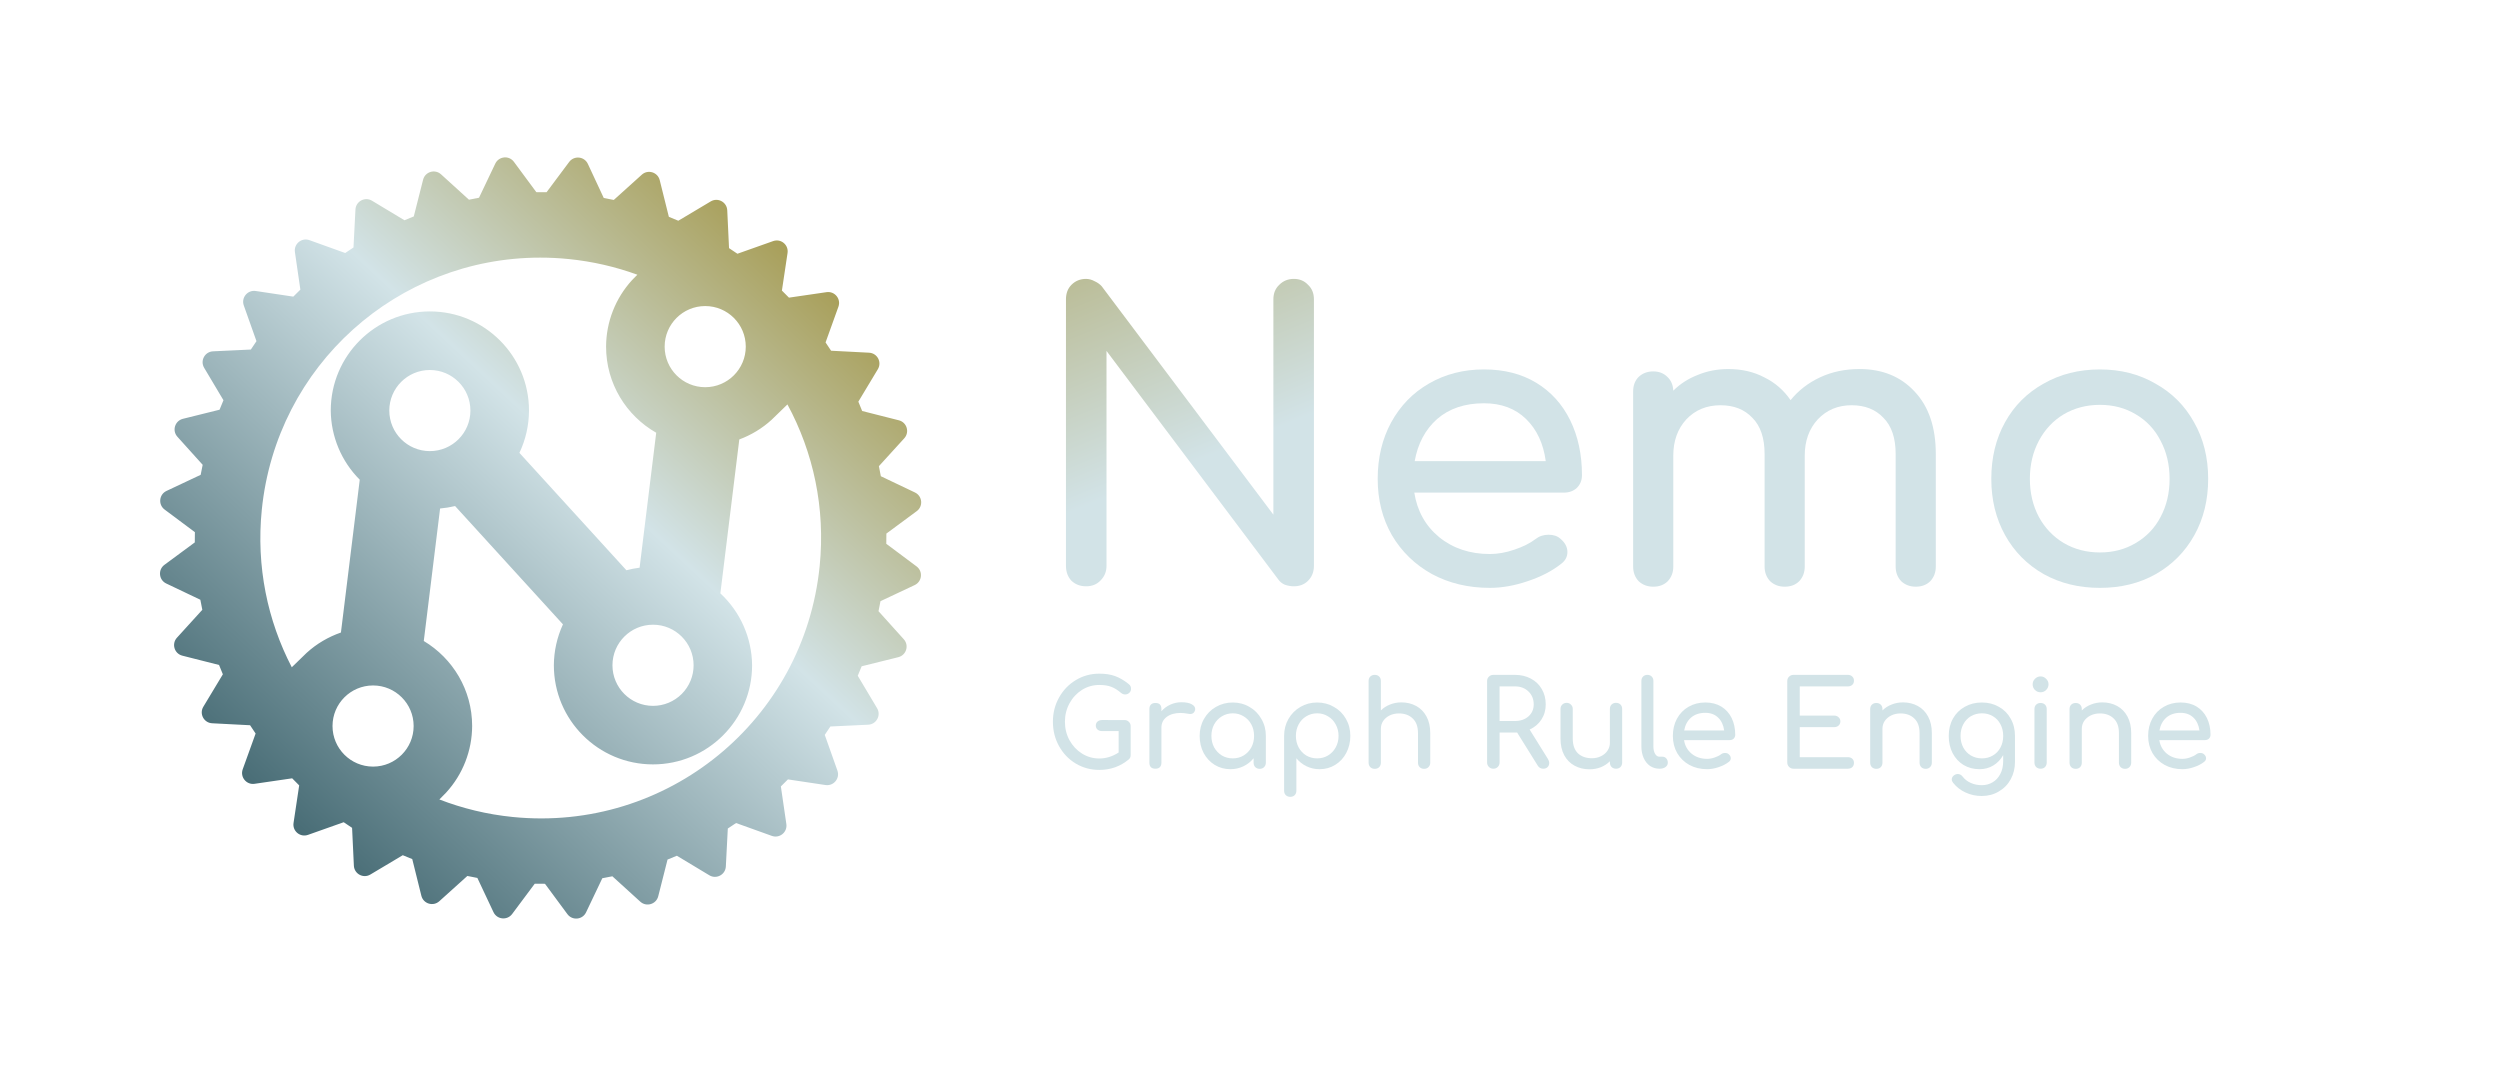
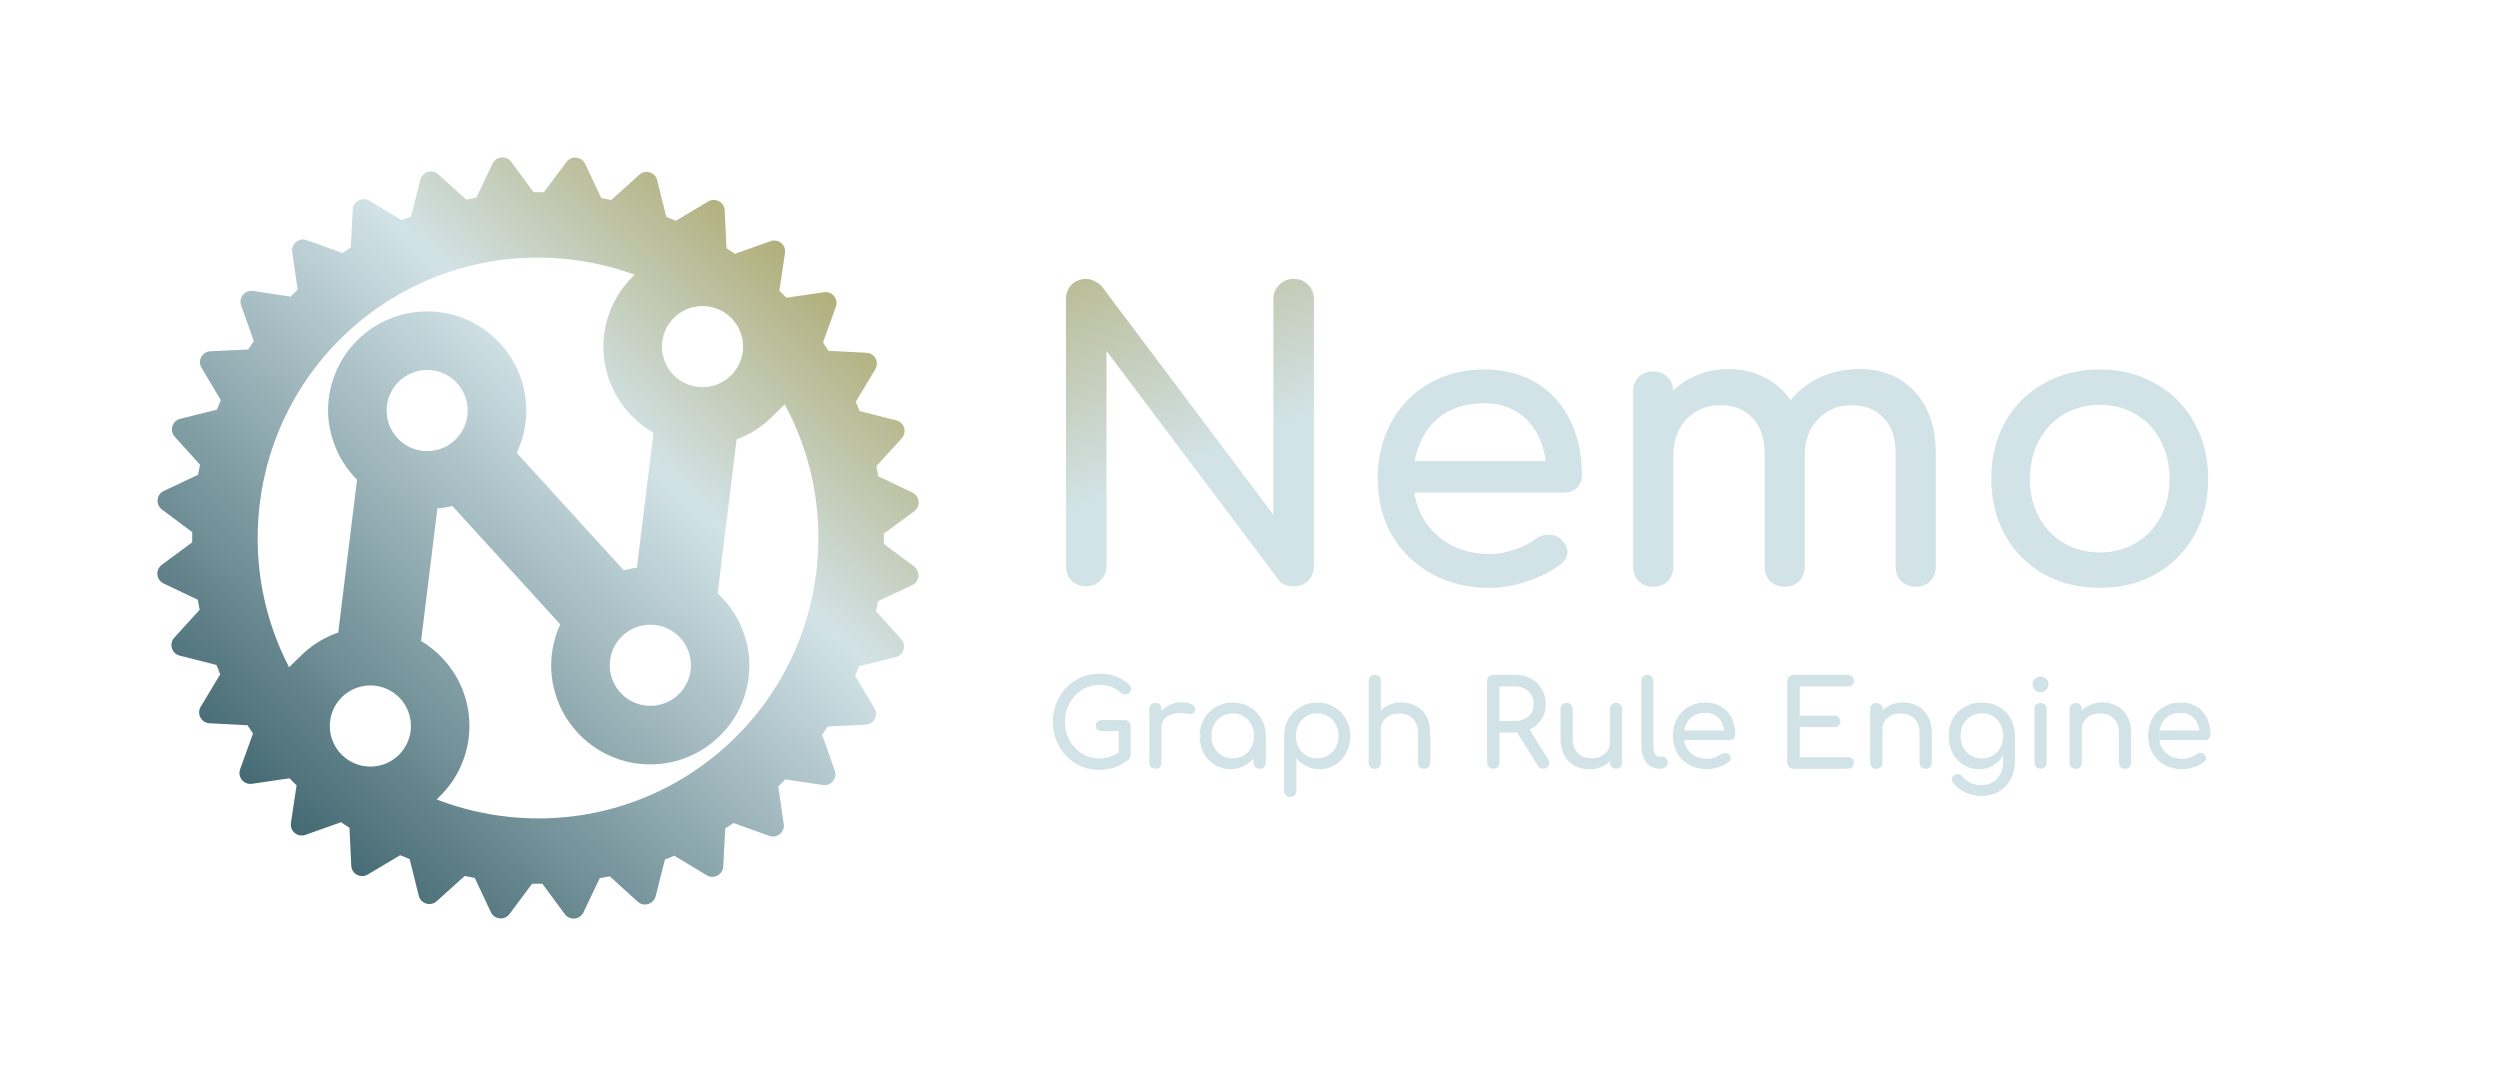
<svg xmlns="http://www.w3.org/2000/svg" xmlns:xlink="http://www.w3.org/1999/xlink" width="83.83mm" height="36.081mm" viewBox="0 0 83.83 36.081" version="1.1" id="svg103483">
  <defs id="defs103480">
    <linearGradient xlink:href="#linearGradient303448" id="linearGradient213979" gradientUnits="userSpaceOnUse" x1="1272.319" y1="-388.237" x2="1248.578" y2="-446.441" />
    <linearGradient id="linearGradient303448">
      <stop style="stop-color:#d2e3e7;stop-opacity:1" offset="0" id="stop303444" />
      <stop style="stop-color:#9c8b30;stop-opacity:1" offset="1" id="stop303446" />
    </linearGradient>
-     <linearGradient xlink:href="#linearGradient267755" id="linearGradient140237" x1="1806.873" y1="329.752" x2="1894.367" y2="235.947" gradientUnits="userSpaceOnUse" gradientTransform="matrix(0.2645833,0,0,0.2645833,-452.6449,55.24874)" />
+     <linearGradient xlink:href="#linearGradient267755" id="linearGradient313429" gradientUnits="userSpaceOnUse" gradientTransform="matrix(0.2645833,0,0,0.2645833,-437.4518,16.39619)" x1="1806.873" y1="329.752" x2="1901.727" y2="228.387" />
    <linearGradient id="linearGradient267755">
      <stop style="stop-color:#18434e;stop-opacity:1" offset="0" id="stop267747" />
      <stop style="stop-color:#d2e3e7;stop-opacity:1" offset="0.617" id="stop267751" />
      <stop style="stop-color:#9c8b30;stop-opacity:1" offset="1" id="stop267753" />
    </linearGradient>
-     <linearGradient xlink:href="#linearGradient303448" id="linearGradient312492" gradientUnits="userSpaceOnUse" x1="1272.319" y1="-388.237" x2="1248.578" y2="-446.441" />
-     <linearGradient xlink:href="#linearGradient303448" id="linearGradient312494" gradientUnits="userSpaceOnUse" x1="1272.319" y1="-388.237" x2="1248.578" y2="-446.441" />
-     <linearGradient xlink:href="#linearGradient303448" id="linearGradient312496" gradientUnits="userSpaceOnUse" x1="1272.319" y1="-388.237" x2="1248.578" y2="-446.441" />
-     <linearGradient xlink:href="#linearGradient303448" id="linearGradient312498" gradientUnits="userSpaceOnUse" x1="1272.319" y1="-388.237" x2="1248.578" y2="-446.441" />
+     <linearGradient xlink:href="#linearGradient303448" id="linearGradient314839" gradientUnits="userSpaceOnUse" x1="1272.319" y1="-388.237" x2="1248.578" y2="-446.441" />
+     <linearGradient xlink:href="#linearGradient303448" id="linearGradient314841" gradientUnits="userSpaceOnUse" x1="1272.319" y1="-388.237" x2="1248.578" y2="-446.441" />
+     <linearGradient xlink:href="#linearGradient303448" id="linearGradient314843" gradientUnits="userSpaceOnUse" x1="1272.319" y1="-388.237" x2="1248.578" y2="-446.441" />
+     <linearGradient xlink:href="#linearGradient303448" id="linearGradient314845" gradientUnits="userSpaceOnUse" x1="1272.319" y1="-388.237" x2="1248.578" y2="-446.441" />
  </defs>
-   <g id="layer1" transform="translate(-18.97196,-110.4293)">
-     <g aria-label="Nemo" id="g105466" style="font-weight:bold;font-size:49.882px;line-height:1.25;font-family:Comfortaa;-inkscape-font-specification:'Comfortaa, Bold';letter-spacing:0px;word-spacing:0px;fill:url(#linearGradient213979);fill-opacity:1" transform="matrix(0.2645833,0,0,0.2645833,-272.4905,226.5664)">
-       <path d="m 1239.23,-364.639 q -1.097,0 -1.846,-0.698 -0.698,-0.748 -0.698,-1.896 v -33.77 q 0,-1.147 0.698,-1.846 0.748,-0.748 1.846,-0.748 0.549,0 1.097,0.299 0.549,0.249 0.898,0.648 l 21.748,28.932 v -27.285 q 0,-1.147 0.748,-1.846 0.748,-0.748 1.846,-0.748 1.097,0 1.796,0.748 0.748,0.698 0.748,1.846 v 33.77 q 0,1.147 -0.748,1.896 -0.698,0.698 -1.796,0.698 -0.549,0 -1.147,-0.2 -0.549,-0.249 -0.848,-0.698 l -21.748,-28.932 v 27.236 q 0,1.097 -0.748,1.846 -0.698,0.748 -1.846,0.748 z" id="path105458" style="fill:url(#linearGradient312492);fill-opacity:1" />
-       <path d="m 1302.081,-378.706 q 0,0.948 -0.648,1.596 -0.648,0.599 -1.646,0.599 h -18.955 q 0.549,3.492 3.143,5.637 2.644,2.145 6.435,2.145 1.496,0 3.093,-0.549 1.646,-0.549 2.694,-1.347 0.698,-0.549 1.646,-0.549 0.948,0 1.496,0.499 0.898,0.748 0.898,1.696 0,0.898 -0.798,1.496 -1.696,1.347 -4.24,2.195 -2.494,0.848 -4.789,0.848 -4.09,0 -7.333,-1.746 -3.242,-1.796 -5.088,-4.938 -1.796,-3.143 -1.796,-7.133 0,-3.991 1.696,-7.133 1.746,-3.192 4.789,-4.938 3.093,-1.796 6.984,-1.796 3.841,0 6.634,1.696 2.793,1.696 4.29,4.739 1.496,3.043 1.496,6.983 z m -12.421,-9.128 q -3.641,0 -5.936,1.995 -2.245,1.995 -2.843,5.337 h 16.611 q -0.449,-3.342 -2.494,-5.337 -2.045,-1.995 -5.337,-1.995 z" id="path105460" style="fill:url(#linearGradient312494);fill-opacity:1" />
-       <path d="m 1337.248,-392.174 q 4.34,0 6.983,2.843 2.694,2.843 2.694,7.931 v 14.266 q 0,1.097 -0.698,1.846 -0.698,0.698 -1.846,0.698 -1.097,0 -1.846,-0.698 -0.698,-0.748 -0.698,-1.846 v -14.266 q 0,-3.043 -1.546,-4.589 -1.496,-1.596 -4.04,-1.596 -2.594,0 -4.29,1.796 -1.646,1.796 -1.646,4.589 v 14.067 q 0,1.097 -0.698,1.846 -0.698,0.698 -1.846,0.698 -1.097,0 -1.846,-0.698 -0.698,-0.748 -0.698,-1.846 v -14.266 q 0,-3.043 -1.546,-4.589 -1.496,-1.596 -4.04,-1.596 -2.644,0 -4.34,1.796 -1.646,1.796 -1.646,4.589 v 14.067 q 0,1.097 -0.698,1.846 -0.698,0.698 -1.846,0.698 -1.097,0 -1.846,-0.698 -0.698,-0.748 -0.698,-1.846 v -22.197 q 0,-1.147 0.698,-1.846 0.748,-0.698 1.846,-0.698 1.097,0 1.796,0.698 0.698,0.648 0.748,1.746 1.297,-1.297 3.093,-1.995 1.796,-0.748 3.891,-0.748 2.544,0 4.539,1.048 2.045,0.998 3.342,2.893 1.496,-1.846 3.741,-2.893 2.245,-1.048 4.988,-1.048 z" id="path105462" style="fill:url(#linearGradient312496);fill-opacity:1" />
-       <path d="m 1367.726,-364.439 q -3.99,0 -7.133,-1.746 -3.143,-1.796 -4.888,-4.938 -1.746,-3.143 -1.746,-7.133 0,-4.04 1.746,-7.183 1.746,-3.143 4.888,-4.888 3.143,-1.796 7.133,-1.796 3.941,0 7.033,1.796 3.143,1.746 4.888,4.888 1.796,3.143 1.796,7.183 0,3.991 -1.746,7.133 -1.746,3.143 -4.888,4.938 -3.093,1.746 -7.083,1.746 z m 0,-4.489 q 2.544,0 4.539,-1.197 2.045,-1.197 3.143,-3.292 1.147,-2.145 1.147,-4.839 0,-2.694 -1.147,-4.839 -1.097,-2.145 -3.143,-3.342 -1.995,-1.197 -4.539,-1.197 -2.544,0 -4.589,1.197 -1.995,1.197 -3.143,3.342 -1.147,2.145 -1.147,4.839 0,2.694 1.147,4.839 1.147,2.095 3.143,3.292 2.045,1.197 4.589,1.197 z" id="path105464" style="fill:url(#linearGradient312498);fill-opacity:1" />
+   <g id="layer1" transform="translate(-34.25541,-71.5768)">
+     <g aria-label="Nemo" id="g105466" style="font-weight:bold;font-size:49.882px;line-height:1.25;font-family:Comfortaa;-inkscape-font-specification:'Comfortaa, Bold';letter-spacing:0px;word-spacing:0px;fill:url(#linearGradient213979);fill-opacity:1" transform="matrix(0.2645833,0,0,0.2645833,-257.2071,187.7139)">
+       <path d="m 1239.23,-364.639 q -1.097,0 -1.846,-0.698 -0.698,-0.748 -0.698,-1.896 v -33.77 q 0,-1.147 0.698,-1.846 0.748,-0.748 1.846,-0.748 0.549,0 1.097,0.299 0.549,0.249 0.898,0.648 l 21.748,28.932 v -27.285 q 0,-1.147 0.748,-1.846 0.748,-0.748 1.846,-0.748 1.097,0 1.796,0.748 0.748,0.698 0.748,1.846 v 33.77 q 0,1.147 -0.748,1.896 -0.698,0.698 -1.796,0.698 -0.549,0 -1.147,-0.2 -0.549,-0.249 -0.848,-0.698 l -21.748,-28.932 v 27.236 q 0,1.097 -0.748,1.846 -0.698,0.748 -1.846,0.748 z" id="path105458" style="fill:url(#linearGradient314839);fill-opacity:1" />
+       <path d="m 1302.081,-378.706 q 0,0.948 -0.648,1.596 -0.648,0.599 -1.646,0.599 h -18.955 q 0.549,3.492 3.143,5.637 2.644,2.145 6.435,2.145 1.496,0 3.093,-0.549 1.646,-0.549 2.694,-1.347 0.698,-0.549 1.646,-0.549 0.948,0 1.496,0.499 0.898,0.748 0.898,1.696 0,0.898 -0.798,1.496 -1.696,1.347 -4.24,2.195 -2.494,0.848 -4.789,0.848 -4.09,0 -7.333,-1.746 -3.242,-1.796 -5.088,-4.938 -1.796,-3.143 -1.796,-7.133 0,-3.991 1.696,-7.133 1.746,-3.192 4.789,-4.938 3.093,-1.796 6.984,-1.796 3.841,0 6.634,1.696 2.793,1.696 4.29,4.739 1.496,3.043 1.496,6.983 z m -12.421,-9.128 q -3.641,0 -5.936,1.995 -2.245,1.995 -2.843,5.337 h 16.611 q -0.449,-3.342 -2.494,-5.337 -2.045,-1.995 -5.337,-1.995 z" id="path105460" style="fill:url(#linearGradient314841);fill-opacity:1" />
+       <path d="m 1337.248,-392.174 q 4.34,0 6.983,2.843 2.694,2.843 2.694,7.931 v 14.266 q 0,1.097 -0.698,1.846 -0.698,0.698 -1.846,0.698 -1.097,0 -1.846,-0.698 -0.698,-0.748 -0.698,-1.846 v -14.266 q 0,-3.043 -1.546,-4.589 -1.496,-1.596 -4.04,-1.596 -2.594,0 -4.29,1.796 -1.646,1.796 -1.646,4.589 v 14.067 q 0,1.097 -0.698,1.846 -0.698,0.698 -1.846,0.698 -1.097,0 -1.846,-0.698 -0.698,-0.748 -0.698,-1.846 v -14.266 q 0,-3.043 -1.546,-4.589 -1.496,-1.596 -4.04,-1.596 -2.644,0 -4.34,1.796 -1.646,1.796 -1.646,4.589 v 14.067 q 0,1.097 -0.698,1.846 -0.698,0.698 -1.846,0.698 -1.097,0 -1.846,-0.698 -0.698,-0.748 -0.698,-1.846 v -22.197 q 0,-1.147 0.698,-1.846 0.748,-0.698 1.846,-0.698 1.097,0 1.796,0.698 0.698,0.648 0.748,1.746 1.297,-1.297 3.093,-1.995 1.796,-0.748 3.891,-0.748 2.544,0 4.539,1.048 2.045,0.998 3.342,2.893 1.496,-1.846 3.741,-2.893 2.245,-1.048 4.988,-1.048 z" id="path105462" style="fill:url(#linearGradient314843);fill-opacity:1" />
+       <path d="m 1367.726,-364.439 q -3.99,0 -7.133,-1.746 -3.143,-1.796 -4.888,-4.938 -1.746,-3.143 -1.746,-7.133 0,-4.04 1.746,-7.183 1.746,-3.143 4.888,-4.888 3.143,-1.796 7.133,-1.796 3.941,0 7.033,1.796 3.143,1.746 4.888,4.888 1.796,3.143 1.796,7.183 0,3.991 -1.746,7.133 -1.746,3.143 -4.888,4.938 -3.093,1.746 -7.083,1.746 z m 0,-4.489 q 2.544,0 4.539,-1.197 2.045,-1.197 3.143,-3.292 1.147,-2.145 1.147,-4.839 0,-2.694 -1.147,-4.839 -1.097,-2.145 -3.143,-3.342 -1.995,-1.197 -4.539,-1.197 -2.544,0 -4.589,1.197 -1.995,1.197 -3.143,3.342 -1.147,2.145 -1.147,4.839 0,2.694 1.147,4.839 1.147,2.095 3.143,3.292 2.045,1.197 4.589,1.197 z" id="path105464" style="fill:url(#linearGradient314845);fill-opacity:1" />
    </g>
-     <g aria-label="Graph Rule Engine" id="g105498" style="font-weight:bold;font-size:15.23px;line-height:1.25;font-family:Comfortaa;-inkscape-font-specification:'Comfortaa, Bold';letter-spacing:0px;word-spacing:0px;fill:#d2e3e7;fill-opacity:1;stroke-width:1" transform="matrix(0.2645833,0,0,0.2645833,-272.4905,226.5664)">
+     <g aria-label="Graph Rule Engine" id="g105498" style="font-weight:bold;font-size:15.23px;line-height:1.25;font-family:Comfortaa;-inkscape-font-specification:'Comfortaa, Bold';letter-spacing:0px;word-spacing:0px;fill:#d2e3e7;fill-opacity:1;stroke-width:1" transform="matrix(0.2645833,0,0,0.2645833,-257.2071,187.7139)">
      <path d="m 1244.108,-347.689 q 0.335,0 0.548,0.228 0.229,0.213 0.229,0.563 v 3.64 q 0,0.366 -0.244,0.564 -1.599,1.325 -3.731,1.325 -1.63,0 -2.985,-0.807 -1.34,-0.807 -2.117,-2.208 -0.777,-1.401 -0.777,-3.092 0,-1.675 0.777,-3.061 0.777,-1.401 2.117,-2.208 1.355,-0.822 2.985,-0.822 1.157,0 1.995,0.305 0.853,0.305 1.721,1.005 0.183,0.137 0.244,0.289 0.061,0.137 0.061,0.335 0,0.305 -0.229,0.503 -0.213,0.198 -0.518,0.198 -0.274,0 -0.518,-0.198 -0.624,-0.533 -1.218,-0.761 -0.594,-0.244 -1.538,-0.244 -1.188,0 -2.193,0.624 -0.99,0.624 -1.584,1.706 -0.579,1.066 -0.579,2.33 0,1.279 0.579,2.345 0.594,1.066 1.584,1.69 1.005,0.624 2.193,0.624 1.279,0 2.452,-0.761 v -2.711 h -2.102 q -0.35,0 -0.579,-0.198 -0.213,-0.198 -0.213,-0.503 0,-0.305 0.213,-0.503 0.228,-0.198 0.579,-0.198 z" id="path105468" style="fill:#d2e3e7;fill-opacity:1" />
      <path d="m 1251.342,-349.943 q 0.807,0 1.264,0.244 0.457,0.244 0.457,0.609 0,0.107 -0.015,0.152 -0.137,0.487 -0.609,0.487 -0.076,0 -0.229,-0.03 -0.609,-0.107 -0.99,-0.107 -1.097,0 -1.767,0.503 -0.67,0.503 -0.67,1.355 v 4.447 q 0,0.366 -0.198,0.564 -0.183,0.198 -0.564,0.198 -0.365,0 -0.564,-0.183 -0.198,-0.198 -0.198,-0.579 v -6.808 q 0,-0.366 0.198,-0.564 0.198,-0.198 0.564,-0.198 0.761,0 0.761,0.761 v 0.289 q 0.457,-0.533 1.127,-0.838 0.67,-0.305 1.431,-0.305 z" id="path105470" style="fill:#d2e3e7;fill-opacity:1" />
      <path d="m 1257.83,-349.912 q 1.173,0 2.117,0.564 0.96,0.548 1.508,1.523 0.564,0.959 0.564,2.147 v 3.396 q 0,0.335 -0.228,0.564 -0.213,0.213 -0.548,0.213 -0.335,0 -0.564,-0.213 -0.213,-0.228 -0.213,-0.564 v -0.564 q -0.533,0.655 -1.294,1.02 -0.761,0.366 -1.645,0.366 -1.097,0 -1.995,-0.548 -0.883,-0.548 -1.401,-1.508 -0.502,-0.975 -0.502,-2.163 0,-1.188 0.548,-2.147 0.548,-0.975 1.508,-1.523 0.975,-0.564 2.147,-0.564 z m 0,7.082 q 0.761,0 1.371,-0.366 0.625,-0.381 0.975,-1.02 0.35,-0.655 0.35,-1.462 0,-0.807 -0.35,-1.462 -0.35,-0.655 -0.975,-1.02 -0.609,-0.381 -1.371,-0.381 -0.761,0 -1.386,0.381 -0.609,0.366 -0.975,1.02 -0.35,0.655 -0.35,1.462 0,0.807 0.35,1.462 0.365,0.64 0.975,1.02 0.624,0.366 1.386,0.366 z" id="path105472" style="fill:#d2e3e7;fill-opacity:1" />
      <path d="m 1268.522,-349.912 q 1.173,0 2.132,0.564 0.975,0.548 1.523,1.523 0.548,0.959 0.548,2.147 0,1.188 -0.518,2.163 -0.503,0.959 -1.401,1.508 -0.883,0.548 -1.98,0.548 -0.883,0 -1.645,-0.366 -0.761,-0.366 -1.294,-1.02 v 4.112 q 0,0.35 -0.213,0.564 -0.213,0.213 -0.564,0.213 -0.335,0 -0.564,-0.213 -0.213,-0.213 -0.213,-0.564 v -6.945 q 0,-1.188 0.548,-2.147 0.564,-0.975 1.508,-1.523 0.96,-0.564 2.132,-0.564 z m 0,7.082 q 0.761,0 1.371,-0.366 0.624,-0.381 0.975,-1.02 0.365,-0.655 0.365,-1.462 0,-0.807 -0.365,-1.462 -0.35,-0.655 -0.975,-1.02 -0.609,-0.381 -1.371,-0.381 -0.761,0 -1.386,0.381 -0.609,0.366 -0.96,1.02 -0.35,0.655 -0.35,1.462 0,0.807 0.35,1.462 0.35,0.64 0.96,1.02 0.624,0.366 1.386,0.366 z" id="path105474" style="fill:#d2e3e7;fill-opacity:1" />
      <path d="m 1279.182,-349.928 q 1.051,0 1.889,0.457 0.838,0.457 1.31,1.34 0.472,0.868 0.472,2.102 v 3.747 q 0,0.335 -0.228,0.564 -0.213,0.213 -0.548,0.213 -0.335,0 -0.564,-0.213 -0.213,-0.228 -0.213,-0.564 v -3.747 q 0,-1.234 -0.67,-1.858 -0.655,-0.64 -1.751,-0.64 -0.64,0 -1.173,0.259 -0.518,0.259 -0.822,0.701 -0.289,0.442 -0.289,0.99 v 4.295 q 0,0.335 -0.213,0.564 -0.213,0.213 -0.564,0.213 -0.335,0 -0.564,-0.213 -0.213,-0.228 -0.213,-0.564 v -10.356 q 0,-0.35 0.213,-0.564 0.229,-0.213 0.564,-0.213 0.35,0 0.564,0.213 0.213,0.213 0.213,0.564 v 3.731 q 0.487,-0.487 1.157,-0.746 0.67,-0.274 1.432,-0.274 z" id="path105476" style="fill:#d2e3e7;fill-opacity:1" />
      <path d="m 1297.778,-342.739 q 0.152,0.244 0.152,0.503 0,0.305 -0.213,0.518 -0.198,0.198 -0.548,0.198 -0.442,0 -0.685,-0.381 l -2.619,-4.203 h -0.274 -1.949 v 3.792 q 0,0.335 -0.228,0.564 -0.213,0.228 -0.564,0.228 -0.335,0 -0.564,-0.228 -0.229,-0.228 -0.229,-0.564 v -10.31 q 0,-0.35 0.229,-0.564 0.228,-0.228 0.564,-0.228 h 2.741 q 1.127,0 2.01,0.472 0.898,0.472 1.386,1.325 0.502,0.853 0.502,1.949 0,1.081 -0.548,1.919 -0.548,0.838 -1.492,1.264 z m -4.188,-4.828 q 1.036,0 1.706,-0.579 0.67,-0.594 0.67,-1.523 0,-1.005 -0.67,-1.645 -0.67,-0.64 -1.706,-0.64 h -1.949 v 4.386 z" id="path105478" style="fill:#d2e3e7;fill-opacity:1" />
      <path d="m 1306.398,-349.867 q 0.35,0 0.564,0.213 0.213,0.213 0.213,0.564 v 6.792 q 0,0.335 -0.213,0.564 -0.213,0.213 -0.564,0.213 -0.335,0 -0.564,-0.213 -0.213,-0.228 -0.213,-0.564 v -0.168 q -0.487,0.487 -1.157,0.761 -0.67,0.259 -1.431,0.259 -1.051,0 -1.889,-0.457 -0.838,-0.457 -1.31,-1.325 -0.472,-0.883 -0.472,-2.117 v -3.747 q 0,-0.335 0.213,-0.548 0.229,-0.228 0.564,-0.228 0.335,0 0.548,0.228 0.228,0.213 0.228,0.548 v 3.747 q 0,1.234 0.655,1.873 0.67,0.624 1.767,0.624 0.64,0 1.157,-0.259 0.533,-0.259 0.822,-0.701 0.305,-0.442 0.305,-0.99 v -4.295 q 0,-0.35 0.213,-0.564 0.229,-0.213 0.564,-0.213 z" id="path105480" style="fill:#d2e3e7;fill-opacity:1" />
      <path d="m 1311.896,-341.521 q -0.655,0 -1.188,-0.35 -0.518,-0.366 -0.807,-1.005 -0.289,-0.655 -0.289,-1.462 v -8.315 q 0,-0.335 0.213,-0.548 0.213,-0.213 0.548,-0.213 0.335,0 0.548,0.213 0.213,0.213 0.213,0.548 v 8.315 q 0,0.564 0.213,0.929 0.213,0.366 0.548,0.366 h 0.381 q 0.305,0 0.487,0.213 0.198,0.213 0.198,0.548 0,0.335 -0.289,0.548 -0.289,0.213 -0.746,0.213 z" id="path105482" style="fill:#d2e3e7;fill-opacity:1" />
      <path d="m 1321.505,-345.816 q 0,0.289 -0.198,0.487 -0.198,0.183 -0.503,0.183 h -5.787 q 0.168,1.066 0.96,1.721 0.807,0.655 1.965,0.655 0.457,0 0.944,-0.168 0.503,-0.168 0.822,-0.411 0.213,-0.168 0.503,-0.168 0.289,0 0.457,0.152 0.274,0.228 0.274,0.518 0,0.274 -0.244,0.457 -0.518,0.411 -1.295,0.67 -0.761,0.259 -1.462,0.259 -1.249,0 -2.239,-0.533 -0.99,-0.548 -1.553,-1.508 -0.548,-0.959 -0.548,-2.178 0,-1.218 0.518,-2.178 0.533,-0.975 1.462,-1.508 0.944,-0.548 2.132,-0.548 1.173,0 2.026,0.518 0.853,0.518 1.31,1.447 0.457,0.929 0.457,2.132 z m -3.792,-2.787 q -1.112,0 -1.812,0.609 -0.685,0.609 -0.868,1.63 h 5.072 q -0.137,-1.02 -0.761,-1.63 -0.624,-0.609 -1.63,-0.609 z" id="path105484" style="fill:#d2e3e7;fill-opacity:1" />
      <path d="m 1328.892,-341.521 q -0.335,0 -0.564,-0.228 -0.228,-0.228 -0.228,-0.564 v -10.31 q 0,-0.35 0.228,-0.564 0.229,-0.228 0.564,-0.228 h 6.884 q 0.35,0 0.564,0.213 0.213,0.198 0.213,0.533 0,0.32 -0.213,0.518 -0.213,0.198 -0.564,0.198 h -6.092 v 3.701 h 4.371 q 0.335,0 0.548,0.213 0.229,0.198 0.229,0.518 0,0.32 -0.229,0.533 -0.213,0.198 -0.548,0.198 h -4.371 v 3.807 h 6.092 q 0.35,0 0.564,0.198 0.213,0.198 0.213,0.518 0,0.335 -0.213,0.548 -0.213,0.198 -0.564,0.198 z" id="path105486" style="fill:#d2e3e7;fill-opacity:1" />
      <path d="m 1342.751,-349.928 q 1.051,0 1.889,0.457 0.838,0.457 1.31,1.34 0.472,0.868 0.472,2.102 v 3.747 q 0,0.335 -0.229,0.564 -0.213,0.213 -0.548,0.213 -0.335,0 -0.564,-0.213 -0.213,-0.228 -0.213,-0.564 v -3.747 q 0,-1.234 -0.67,-1.858 -0.655,-0.64 -1.751,-0.64 -0.64,0 -1.173,0.259 -0.518,0.259 -0.822,0.701 -0.289,0.442 -0.289,0.99 v 4.295 q 0,0.335 -0.213,0.564 -0.213,0.213 -0.564,0.213 -0.335,0 -0.564,-0.213 -0.213,-0.228 -0.213,-0.564 v -6.792 q 0,-0.35 0.213,-0.564 0.228,-0.213 0.564,-0.213 0.35,0 0.564,0.213 0.213,0.213 0.213,0.564 v 0.168 q 0.487,-0.487 1.157,-0.746 0.67,-0.274 1.432,-0.274 z" id="path105488" style="fill:#d2e3e7;fill-opacity:1" />
      <path d="m 1352.772,-349.912 q 1.203,0 2.147,0.548 0.96,0.533 1.492,1.493 0.548,0.959 0.548,2.193 v 3.29 q 0,1.203 -0.533,2.193 -0.533,0.99 -1.508,1.553 -0.959,0.579 -2.178,0.579 -1.097,0 -2.041,-0.442 -0.944,-0.426 -1.584,-1.234 -0.168,-0.213 -0.168,-0.426 0,-0.32 0.32,-0.548 0.213,-0.137 0.426,-0.137 0.381,0 0.624,0.32 0.411,0.533 1.036,0.807 0.624,0.289 1.416,0.289 0.746,0 1.355,-0.366 0.609,-0.35 0.975,-1.051 0.365,-0.685 0.365,-1.645 v -0.746 q -0.472,0.838 -1.249,1.31 -0.777,0.472 -1.751,0.472 -1.127,0 -2.026,-0.533 -0.883,-0.548 -1.386,-1.508 -0.487,-0.959 -0.487,-2.178 0,-1.234 0.533,-2.193 0.533,-0.959 1.492,-1.493 0.96,-0.548 2.178,-0.548 z m 0,7.082 q 0.777,0 1.386,-0.366 0.624,-0.366 0.959,-1.005 0.35,-0.655 0.35,-1.477 0,-0.822 -0.35,-1.477 -0.335,-0.655 -0.959,-1.02 -0.609,-0.366 -1.386,-0.366 -0.777,0 -1.401,0.366 -0.609,0.366 -0.96,1.02 -0.35,0.655 -0.35,1.477 0,0.822 0.35,1.477 0.35,0.64 0.96,1.005 0.624,0.366 1.401,0.366 z" id="path105490" style="fill:#d2e3e7;fill-opacity:1" />
      <path d="m 1360.204,-341.521 q -0.335,0 -0.564,-0.213 -0.213,-0.228 -0.213,-0.564 v -6.777 q 0,-0.35 0.213,-0.564 0.229,-0.213 0.564,-0.213 0.35,0 0.564,0.213 0.213,0.213 0.213,0.564 v 6.777 q 0,0.335 -0.213,0.564 -0.213,0.213 -0.564,0.213 z m 0,-9.686 q -0.411,0 -0.716,-0.289 -0.289,-0.305 -0.289,-0.716 0,-0.411 0.289,-0.701 0.305,-0.305 0.716,-0.305 0.411,0 0.701,0.305 0.305,0.289 0.305,0.701 0,0.411 -0.305,0.716 -0.289,0.289 -0.701,0.289 z" id="path105492" style="fill:#d2e3e7;fill-opacity:1" />
      <path d="m 1368.017,-349.928 q 1.051,0 1.889,0.457 0.838,0.457 1.31,1.34 0.472,0.868 0.472,2.102 v 3.747 q 0,0.335 -0.229,0.564 -0.213,0.213 -0.548,0.213 -0.335,0 -0.564,-0.213 -0.213,-0.228 -0.213,-0.564 v -3.747 q 0,-1.234 -0.67,-1.858 -0.655,-0.64 -1.752,-0.64 -0.64,0 -1.173,0.259 -0.518,0.259 -0.822,0.701 -0.289,0.442 -0.289,0.99 v 4.295 q 0,0.335 -0.213,0.564 -0.213,0.213 -0.564,0.213 -0.335,0 -0.564,-0.213 -0.213,-0.228 -0.213,-0.564 v -6.792 q 0,-0.35 0.213,-0.564 0.228,-0.213 0.564,-0.213 0.35,0 0.564,0.213 0.213,0.213 0.213,0.564 v 0.168 q 0.487,-0.487 1.157,-0.746 0.67,-0.274 1.432,-0.274 z" id="path105494" style="fill:#d2e3e7;fill-opacity:1" />
      <path d="m 1381.739,-345.816 q 0,0.289 -0.198,0.487 -0.198,0.183 -0.503,0.183 h -5.787 q 0.168,1.066 0.96,1.721 0.807,0.655 1.965,0.655 0.457,0 0.944,-0.168 0.503,-0.168 0.822,-0.411 0.213,-0.168 0.503,-0.168 0.289,0 0.457,0.152 0.274,0.228 0.274,0.518 0,0.274 -0.244,0.457 -0.518,0.411 -1.294,0.67 -0.761,0.259 -1.462,0.259 -1.249,0 -2.239,-0.533 -0.99,-0.548 -1.553,-1.508 -0.548,-0.959 -0.548,-2.178 0,-1.218 0.518,-2.178 0.533,-0.975 1.462,-1.508 0.944,-0.548 2.132,-0.548 1.173,0 2.026,0.518 0.853,0.518 1.31,1.447 0.457,0.929 0.457,2.132 z m -3.792,-2.787 q -1.112,0 -1.812,0.609 -0.685,0.609 -0.868,1.63 h 5.072 q -0.137,-1.02 -0.761,-1.63 -0.624,-0.609 -1.63,-0.609 z" id="path105496" style="fill:#d2e3e7;fill-opacity:1" />
    </g>
-     <path id="path105500" style="color:#000000;fill:url(#linearGradient140237);fill-opacity:1;stroke-width:0.265;stroke-miterlimit:6;-inkscape-stroke:none" d="m 35.875,115.709 c -0.121,0.012 -0.237,0.083 -0.296,0.208 l -0.545,1.143 c -0.113,0.021 -0.225,0.042 -0.337,0.066 l -0.936,-0.851 c -0.205,-0.186 -0.534,-0.088 -0.602,0.181 l -0.312,1.231 c -0.105,0.042 -0.209,0.084 -0.313,0.128 l -1.088,-0.655 c -0.237,-0.143 -0.541,0.019 -0.555,0.295 l -0.066,1.273 c -0.094,0.06 -0.186,0.122 -0.278,0.185 l -1.199,-0.431 c -0.26,-0.094 -0.527,0.124 -0.487,0.398 l 0.183,1.261 c -0.08,0.077 -0.159,0.156 -0.237,0.235 l -1.26,-0.189 c -0.274,-0.041 -0.493,0.224 -0.4,0.485 l 0.425,1.197 c -0.064,0.092 -0.126,0.187 -0.188,0.281 l -1.269,0.06 c -0.277,0.013 -0.439,0.316 -0.297,0.553 l 0.647,1.087 c -0.046,0.105 -0.088,0.211 -0.131,0.318 l -1.229,0.305 c -0.269,0.067 -0.37,0.396 -0.184,0.602 l 0.847,0.94 c -0.024,0.111 -0.046,0.224 -0.067,0.336 l -1.146,0.54 c -0.251,0.118 -0.285,0.46 -0.063,0.625 l 1.015,0.758 c -0.003,0.115 -0.003,0.229 -0.003,0.343 l -1.018,0.752 c -0.223,0.164 -0.19,0.507 0.06,0.626 l 1.144,0.545 c 0.021,0.113 0.042,0.226 0.066,0.337 l -0.851,0.936 c -0.186,0.205 -0.088,0.534 0.181,0.602 l 1.231,0.312 c 0.042,0.105 0.084,0.21 0.128,0.313 l -0.655,1.088 c -0.143,0.237 0.019,0.54 0.295,0.554 l 1.273,0.066 c 0.06,0.094 0.122,0.186 0.185,0.278 l -0.432,1.199 c -0.094,0.26 0.123,0.527 0.397,0.487 l 1.261,-0.184 c 0.077,0.08 0.156,0.159 0.235,0.237 l -0.189,1.26 c -0.041,0.274 0.224,0.492 0.485,0.399 l 1.197,-0.424 c 0.092,0.064 0.187,0.126 0.281,0.188 l 0.06,1.269 c 0.013,0.277 0.316,0.439 0.553,0.297 l 1.087,-0.648 c 0.105,0.046 0.211,0.089 0.318,0.131 l 0.305,1.229 c 0.067,0.269 0.396,0.369 0.602,0.183 l 0.94,-0.847 c 0.111,0.024 0.224,0.045 0.336,0.066 l 0.54,1.147 c 0.118,0.251 0.46,0.285 0.626,0.063 l 0.758,-1.016 c 0.115,0.002 0.229,0.004 0.343,0.002 l 0.752,1.018 c 0.164,0.223 0.507,0.19 0.626,-0.06 l 0.545,-1.144 c 0.113,-0.021 0.226,-0.041 0.337,-0.065 l 0.936,0.851 c 0.205,0.186 0.534,0.087 0.602,-0.181 l 0.312,-1.231 c 0.105,-0.042 0.21,-0.084 0.313,-0.128 l 1.088,0.655 c 0.237,0.143 0.54,-0.019 0.554,-0.295 l 0.066,-1.273 c 0.094,-0.06 0.186,-0.121 0.277,-0.184 l 1.199,0.431 c 0.26,0.094 0.527,-0.123 0.487,-0.397 l -0.184,-1.261 c 0.08,-0.077 0.159,-0.156 0.237,-0.236 l 1.26,0.189 c 0.274,0.041 0.492,-0.224 0.399,-0.485 l -0.424,-1.197 c 0.064,-0.092 0.126,-0.187 0.188,-0.281 l 1.269,-0.06 c 0.277,-0.013 0.439,-0.316 0.297,-0.554 l -0.648,-1.087 c 0.046,-0.105 0.089,-0.211 0.131,-0.318 l 1.229,-0.305 c 0.269,-0.067 0.369,-0.396 0.183,-0.602 l -0.847,-0.94 c 0.024,-0.111 0.045,-0.224 0.066,-0.336 l 1.147,-0.54 c 0.251,-0.118 0.285,-0.461 0.063,-0.626 l -1.015,-0.758 c 0.003,-0.115 0.003,-0.229 0.003,-0.343 l 1.018,-0.752 c 0.223,-0.164 0.19,-0.507 -0.06,-0.626 l -1.144,-0.545 c -0.021,-0.113 -0.041,-0.226 -0.065,-0.337 l 0.851,-0.935 c 0.186,-0.205 0.088,-0.535 -0.181,-0.603 l -1.231,-0.312 c -0.042,-0.105 -0.084,-0.21 -0.128,-0.313 l 0.654,-1.088 c 0.143,-0.237 -0.018,-0.54 -0.295,-0.554 l -1.273,-0.066 c -0.06,-0.093 -0.122,-0.186 -0.185,-0.278 l 0.431,-1.199 c 0.094,-0.26 -0.124,-0.527 -0.398,-0.487 l -1.261,0.184 c -0.077,-0.08 -0.156,-0.159 -0.236,-0.237 l 0.189,-1.26 c 0.041,-0.274 -0.223,-0.492 -0.484,-0.399 l -1.197,0.424 c -0.092,-0.064 -0.187,-0.126 -0.281,-0.188 l -0.06,-1.269 c -0.013,-0.277 -0.316,-0.44 -0.554,-0.298 l -1.087,0.648 c -0.105,-0.046 -0.211,-0.089 -0.317,-0.131 l -0.306,-1.229 c -0.067,-0.269 -0.396,-0.37 -0.601,-0.184 l -0.94,0.847 c -0.111,-0.024 -0.224,-0.045 -0.336,-0.066 L 38.683,115.923 c -0.059,-0.125 -0.174,-0.197 -0.295,-0.209 -0.121,-0.012 -0.248,0.035 -0.331,0.146 l -0.758,1.015 c -0.115,-0.002 -0.229,-0.004 -0.343,-0.002 l -0.752,-1.018 c -0.082,-0.111 -0.209,-0.159 -0.33,-0.147 z m 1.207,3.359 c 0.318,-10e-5 0.64,0.015 0.963,0.048 0.804,0.081 1.574,0.261 2.299,0.525 -0.118,0.12 -0.019,0.019 -0.179,0.182 -0.557,0.609 -0.867,1.404 -0.87,2.23 7.9e-5,1.237 0.678,2.315 1.681,2.887 l -0.557,4.525 a 3.324,3.324 0 0 0 -0.442,0.086 l -3.588,-3.936 a 3.324,3.324 0 0 0 0.321,-1.419 3.324,3.324 0 0 0 -3.323,-3.324 3.324,3.324 0 0 0 -3.324,3.324 3.324,3.324 0 0 0 0.972,2.319 l -0.631,5.124 c -0.422,0.147 -0.815,0.376 -1.151,0.683 -0.769,0.745 -0.434,0.422 -0.496,0.484 -0.814,-1.568 -1.198,-3.383 -1.007,-5.278 0.489,-4.855 4.558,-8.458 9.332,-8.46 z m 5.537,1.624 a 1.36,1.36 0 0 1 1.36,1.36 1.36,1.36 0 0 1 -1.36,1.361 1.36,1.36 0 0 1 -1.36,-1.361 1.36,1.36 0 0 1 1.36,-1.36 z m -9.233,2.144 a 1.36,1.36 0 0 1 1.36,1.36 1.36,1.36 0 0 1 -1.36,1.36 1.36,1.36 0 0 1 -1.36,-1.36 1.36,1.36 0 0 1 1.36,-1.36 z m 11.99,1.154 c 0.866,1.6 1.278,3.469 1.081,5.422 -0.522,5.179 -5.117,8.934 -10.296,8.412 -0.863,-0.087 -1.685,-0.289 -2.456,-0.587 0.12,-0.123 0.065,-0.064 0.229,-0.233 0.557,-0.609 0.867,-1.404 0.87,-2.23 -7.9e-5,-1.213 -0.652,-2.271 -1.622,-2.851 l 0.547,-4.443 a 3.324,3.324 0 0 0 0.503,-0.082 l 3.617,3.967 a 3.324,3.324 0 0 0 -0.305,1.372 3.324,3.324 0 0 0 3.323,3.324 3.324,3.324 0 0 0 3.324,-3.324 3.324,3.324 0 0 0 -1.064,-2.411 l 0.635,-5.161 c 0.397,-0.148 0.766,-0.369 1.084,-0.66 0.819,-0.792 0.487,-0.474 0.528,-0.515 z m -4.507,7.387 a 1.36,1.36 0 0 1 1.361,1.36 1.36,1.36 0 0 1 -1.361,1.361 1.36,1.36 0 0 1 -1.36,-1.361 1.36,1.36 0 0 1 1.36,-1.36 z m -9.387,2.037 a 1.36,1.36 0 0 1 1.36,1.36 1.36,1.36 0 0 1 -1.36,1.361 1.36,1.36 0 0 1 -1.36,-1.361 1.36,1.36 0 0 1 1.36,-1.36 z" />
+     <path id="path313427" style="color:#000000;fill:url(#linearGradient313429);fill-opacity:1;stroke-width:0.265;stroke-miterlimit:6;-inkscape-stroke:none" d="m 51.068,76.856 c -0.121,0.012 -0.237,0.083 -0.296,0.208 l -0.545,1.143 c -0.113,0.021 -0.225,0.042 -0.337,0.066 l -0.936,-0.851 c -0.205,-0.186 -0.534,-0.088 -0.602,0.181 l -0.312,1.231 c -0.105,0.042 -0.209,0.084 -0.313,0.128 l -1.088,-0.655 c -0.237,-0.143 -0.541,0.019 -0.555,0.295 l -0.066,1.273 c -0.094,0.06 -0.186,0.122 -0.278,0.185 l -1.199,-0.431 c -0.26,-0.094 -0.527,0.124 -0.487,0.398 l 0.183,1.261 c -0.08,0.077 -0.159,0.156 -0.237,0.235 L 42.742,81.333 c -0.274,-0.041 -0.493,0.224 -0.4,0.485 l 0.425,1.197 c -0.064,0.092 -0.126,0.187 -0.188,0.281 l -1.269,0.06 c -0.277,0.013 -0.439,0.316 -0.297,0.553 l 0.647,1.087 c -0.046,0.105 -0.088,0.211 -0.131,0.318 l -1.229,0.305 c -0.269,0.067 -0.37,0.396 -0.184,0.602 l 0.847,0.94 c -0.024,0.111 -0.046,0.224 -0.067,0.336 l -1.146,0.54 c -0.251,0.118 -0.285,0.46 -0.063,0.625 l 1.015,0.758 c -0.003,0.115 -0.003,0.229 -0.003,0.343 l -1.018,0.752 c -0.223,0.164 -0.19,0.507 0.06,0.626 l 1.144,0.545 c 0.021,0.113 0.042,0.226 0.066,0.337 l -0.851,0.936 c -0.186,0.205 -0.088,0.534 0.181,0.602 l 1.231,0.312 c 0.042,0.105 0.084,0.21 0.128,0.313 L 40.986,95.275 c -0.143,0.237 0.019,0.54 0.295,0.554 l 1.273,0.066 c 0.06,0.094 0.122,0.186 0.185,0.278 l -0.432,1.199 c -0.094,0.26 0.123,0.527 0.397,0.487 l 1.261,-0.184 c 0.077,0.08 0.156,0.159 0.235,0.237 l -0.189,1.26 c -0.041,0.274 0.224,0.492 0.485,0.399 l 1.197,-0.424 c 0.092,0.064 0.187,0.126 0.281,0.188 l 0.06,1.269 c 0.013,0.277 0.316,0.439 0.553,0.297 l 1.087,-0.648 c 0.105,0.046 0.211,0.089 0.318,0.131 l 0.305,1.229 c 0.067,0.269 0.396,0.369 0.602,0.183 l 0.94,-0.847 c 0.111,0.024 0.224,0.045 0.336,0.066 l 0.54,1.147 c 0.118,0.251 0.46,0.285 0.626,0.063 l 0.758,-1.016 c 0.115,0.002 0.229,0.004 0.343,0.002 l 0.752,1.018 c 0.164,0.223 0.507,0.19 0.626,-0.06 l 0.545,-1.144 c 0.113,-0.021 0.226,-0.041 0.337,-0.065 l 0.936,0.851 c 0.205,0.186 0.534,0.087 0.602,-0.181 l 0.312,-1.231 c 0.105,-0.042 0.21,-0.084 0.313,-0.128 l 1.088,0.655 c 0.237,0.143 0.54,-0.019 0.554,-0.295 l 0.066,-1.273 c 0.094,-0.06 0.186,-0.121 0.277,-0.184 l 1.199,0.431 c 0.26,0.094 0.527,-0.123 0.487,-0.397 l -0.184,-1.261 c 0.08,-0.077 0.159,-0.156 0.237,-0.236 l 1.26,0.189 c 0.274,0.041 0.492,-0.224 0.399,-0.485 l -0.424,-1.197 c 0.064,-0.092 0.126,-0.187 0.188,-0.281 l 1.269,-0.06 c 0.277,-0.013 0.439,-0.316 0.297,-0.554 l -0.648,-1.087 c 0.046,-0.105 0.089,-0.211 0.131,-0.318 l 1.229,-0.305 c 0.269,-0.067 0.369,-0.396 0.183,-0.602 L 63.63,92.073 c 0.024,-0.111 0.045,-0.224 0.066,-0.336 l 1.147,-0.54 c 0.251,-0.118 0.285,-0.461 0.063,-0.626 L 63.89,89.814 c 0.003,-0.115 0.003,-0.229 0.003,-0.343 l 1.018,-0.752 c 0.223,-0.164 0.19,-0.507 -0.06,-0.626 L 63.706,87.548 c -0.021,-0.113 -0.041,-0.226 -0.065,-0.337 l 0.851,-0.935 c 0.186,-0.205 0.088,-0.535 -0.181,-0.603 l -1.231,-0.312 c -0.042,-0.105 -0.084,-0.21 -0.128,-0.313 l 0.654,-1.088 c 0.143,-0.237 -0.018,-0.54 -0.295,-0.554 l -1.273,-0.066 c -0.06,-0.094 -0.122,-0.186 -0.185,-0.278 l 0.431,-1.199 c 0.094,-0.26 -0.124,-0.527 -0.398,-0.487 l -1.261,0.184 c -0.077,-0.08 -0.156,-0.159 -0.236,-0.237 l 0.189,-1.26 c 0.041,-0.274 -0.223,-0.492 -0.484,-0.399 l -1.197,0.424 c -0.092,-0.064 -0.187,-0.126 -0.281,-0.188 l -0.06,-1.269 c -0.013,-0.277 -0.316,-0.44 -0.554,-0.298 l -1.087,0.648 c -0.105,-0.046 -0.211,-0.089 -0.317,-0.131 L 56.293,77.62 c -0.067,-0.269 -0.396,-0.37 -0.601,-0.184 l -0.94,0.847 c -0.111,-0.024 -0.224,-0.045 -0.336,-0.066 L 53.876,77.071 c -0.059,-0.125 -0.174,-0.197 -0.295,-0.209 -0.121,-0.012 -0.248,0.035 -0.331,0.146 l -0.758,1.015 c -0.115,-0.002 -0.229,-0.004 -0.343,-0.002 l -0.752,-1.018 c -0.082,-0.111 -0.209,-0.159 -0.33,-0.147 z m 1.207,3.359 c 0.318,-1.09e-4 0.64,0.015 0.963,0.048 0.804,0.081 1.574,0.261 2.299,0.525 -0.118,0.12 -0.019,0.019 -0.179,0.182 -0.557,0.609 -0.867,1.404 -0.87,2.23 7.9e-5,1.237 0.678,2.315 1.681,2.887 l -0.557,4.525 a 3.324,3.324 0 0 0 -0.442,0.086 l -3.588,-3.936 a 3.324,3.324 0 0 0 0.321,-1.419 3.324,3.324 0 0 0 -3.323,-3.324 3.324,3.324 0 0 0 -3.324,3.324 3.324,3.324 0 0 0 0.972,2.319 l -0.631,5.124 c -0.422,0.147 -0.815,0.376 -1.151,0.683 -0.769,0.745 -0.434,0.422 -0.496,0.484 -0.814,-1.568 -1.198,-3.383 -1.007,-5.278 0.489,-4.855 4.558,-8.458 9.332,-8.46 z m 5.537,1.624 a 1.36,1.36 0 0 1 1.36,1.36 1.36,1.36 0 0 1 -1.36,1.361 1.36,1.36 0 0 1 -1.36,-1.361 1.36,1.36 0 0 1 1.36,-1.36 z M 48.579,83.983 a 1.36,1.36 0 0 1 1.36,1.36 1.36,1.36 0 0 1 -1.36,1.36 1.36,1.36 0 0 1 -1.36,-1.36 1.36,1.36 0 0 1 1.36,-1.36 z m 11.99,1.154 c 0.866,1.6 1.278,3.469 1.081,5.422 -0.522,5.179 -5.117,8.934 -10.296,8.412 -0.863,-0.087 -1.685,-0.289 -2.456,-0.587 0.12,-0.123 0.065,-0.064 0.229,-0.233 0.557,-0.609 0.867,-1.404 0.87,-2.23 -7.9e-5,-1.213 -0.652,-2.271 -1.622,-2.851 l 0.547,-4.443 a 3.324,3.324 0 0 0 0.503,-0.082 l 3.617,3.967 a 3.324,3.324 0 0 0 -0.305,1.372 3.324,3.324 0 0 0 3.323,3.324 3.324,3.324 0 0 0 3.324,-3.324 3.324,3.324 0 0 0 -1.064,-2.411 l 0.635,-5.161 c 0.397,-0.148 0.766,-0.369 1.084,-0.66 0.819,-0.792 0.487,-0.474 0.528,-0.515 z M 56.062,92.524 a 1.36,1.36 0 0 1 1.361,1.36 1.36,1.36 0 0 1 -1.361,1.361 1.36,1.36 0 0 1 -1.36,-1.361 1.36,1.36 0 0 1 1.36,-1.36 z m -9.387,2.037 a 1.36,1.36 0 0 1 1.36,1.36 1.36,1.36 0 0 1 -1.36,1.361 1.36,1.36 0 0 1 -1.36,-1.361 1.36,1.36 0 0 1 1.36,-1.36 z" />
  </g>
</svg>
